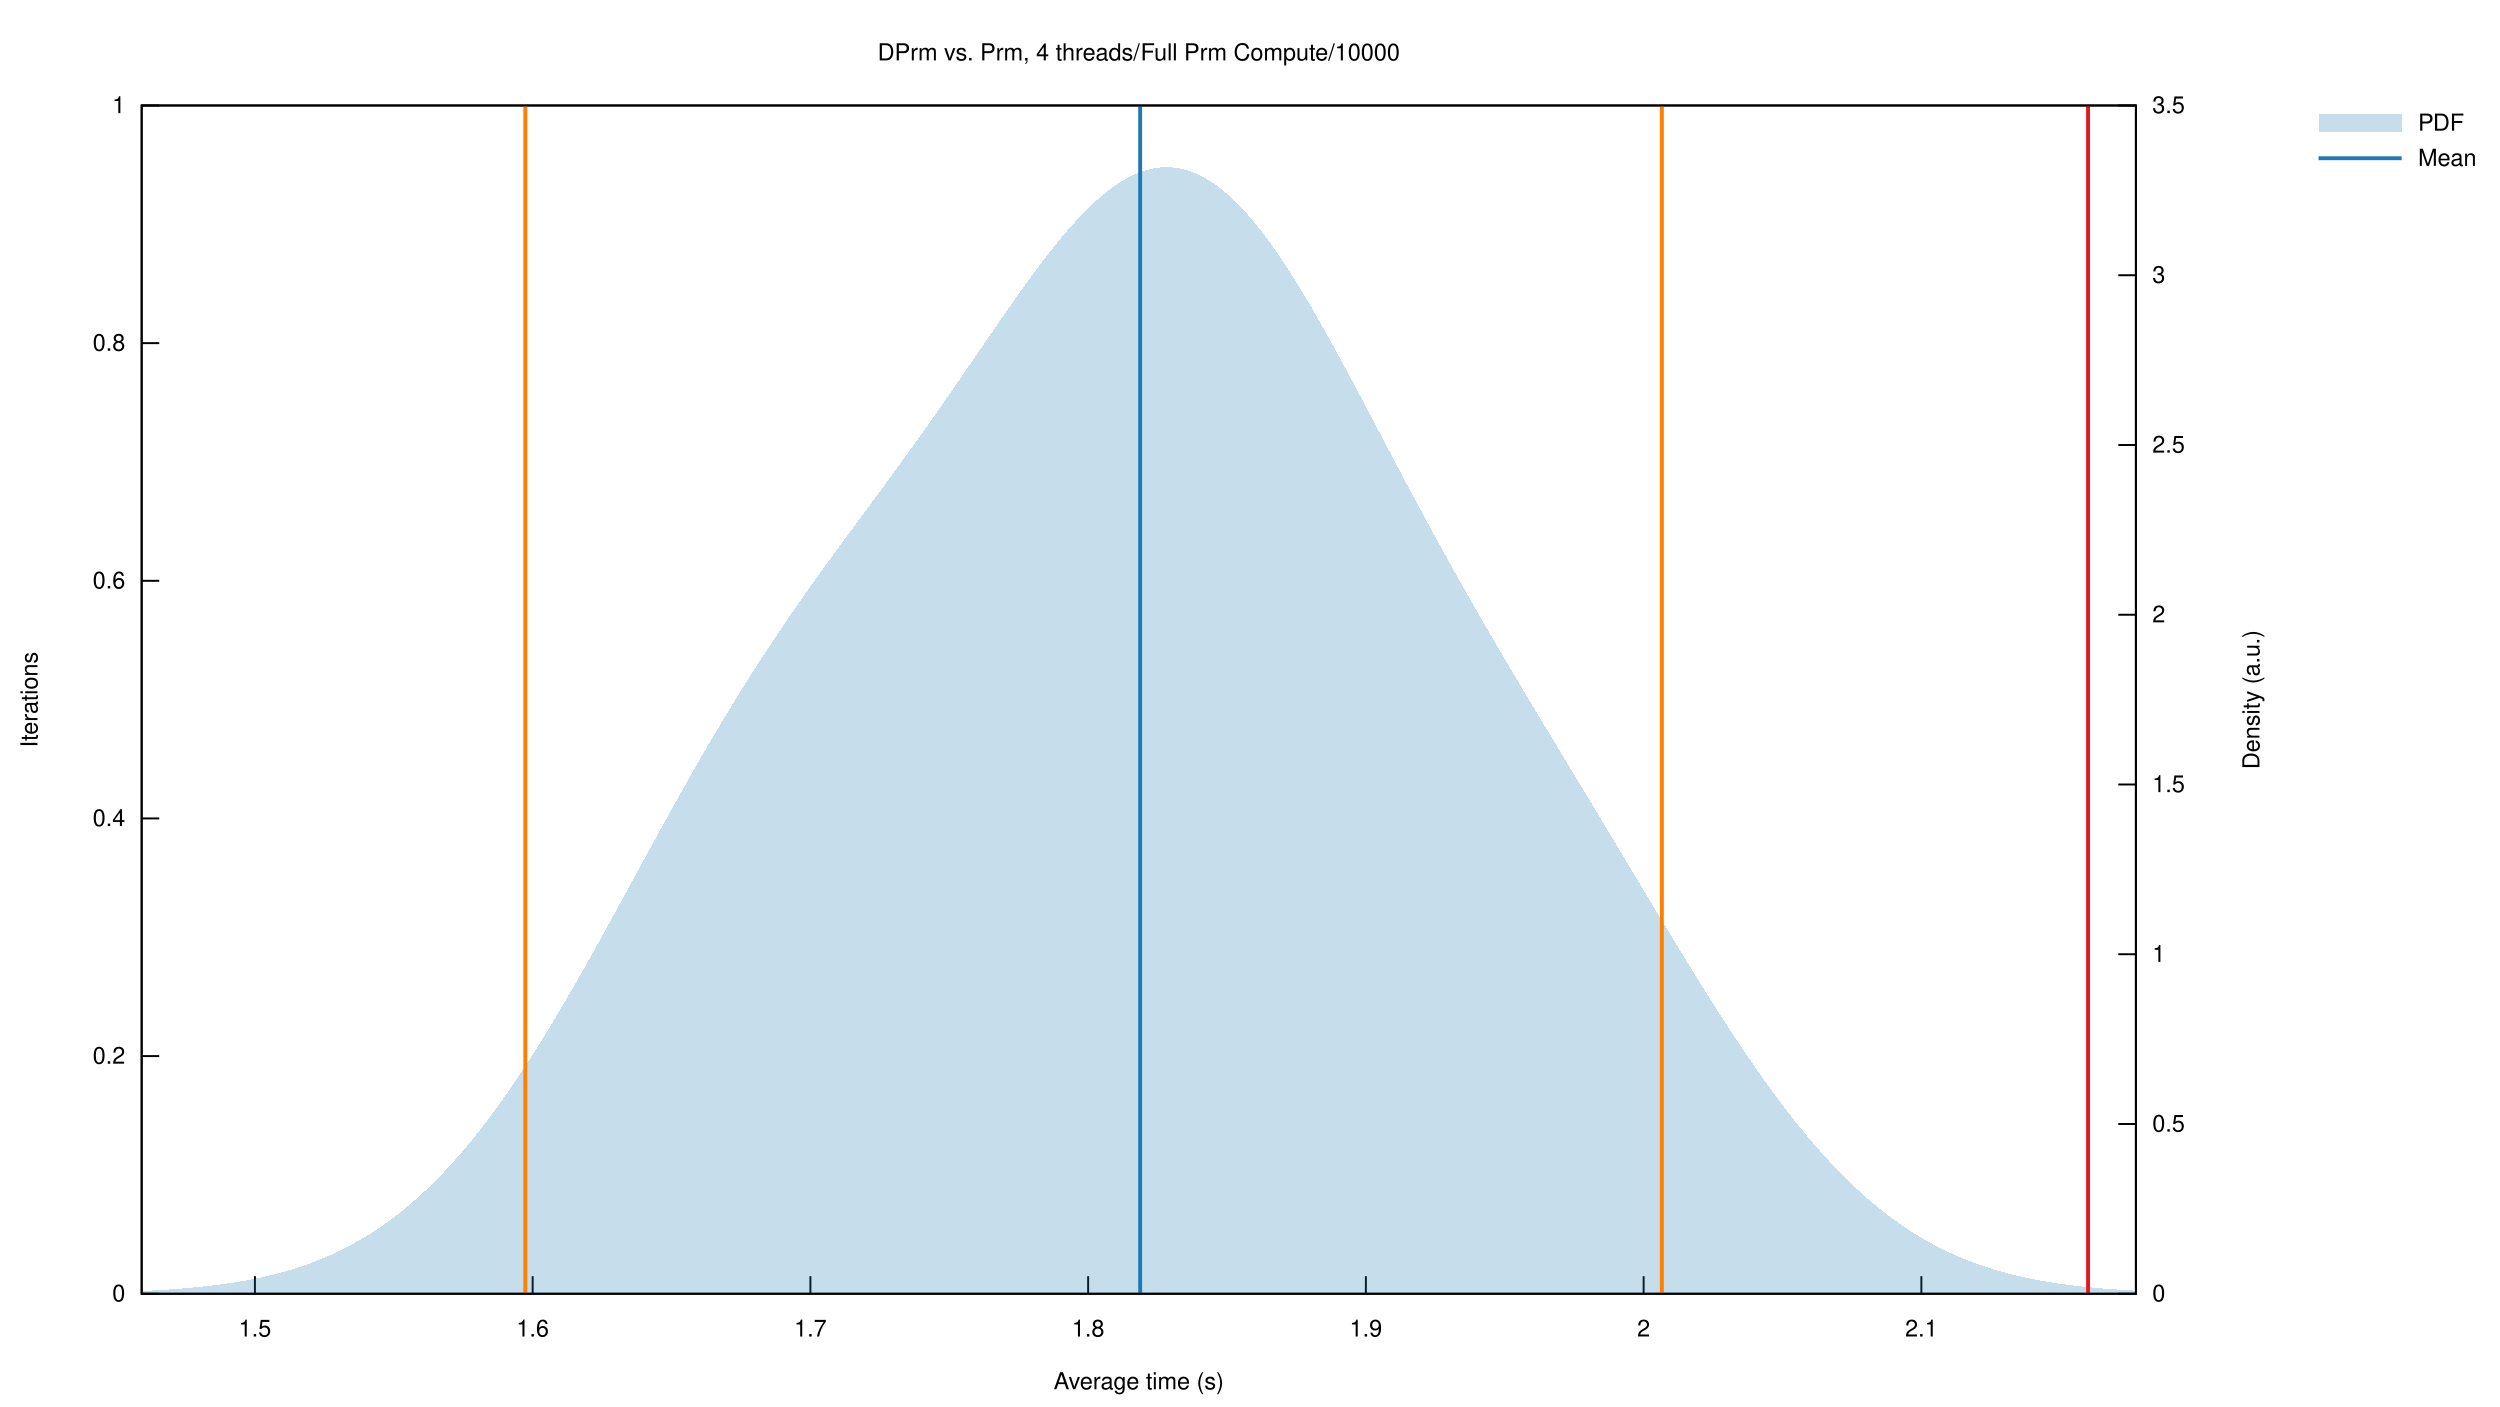
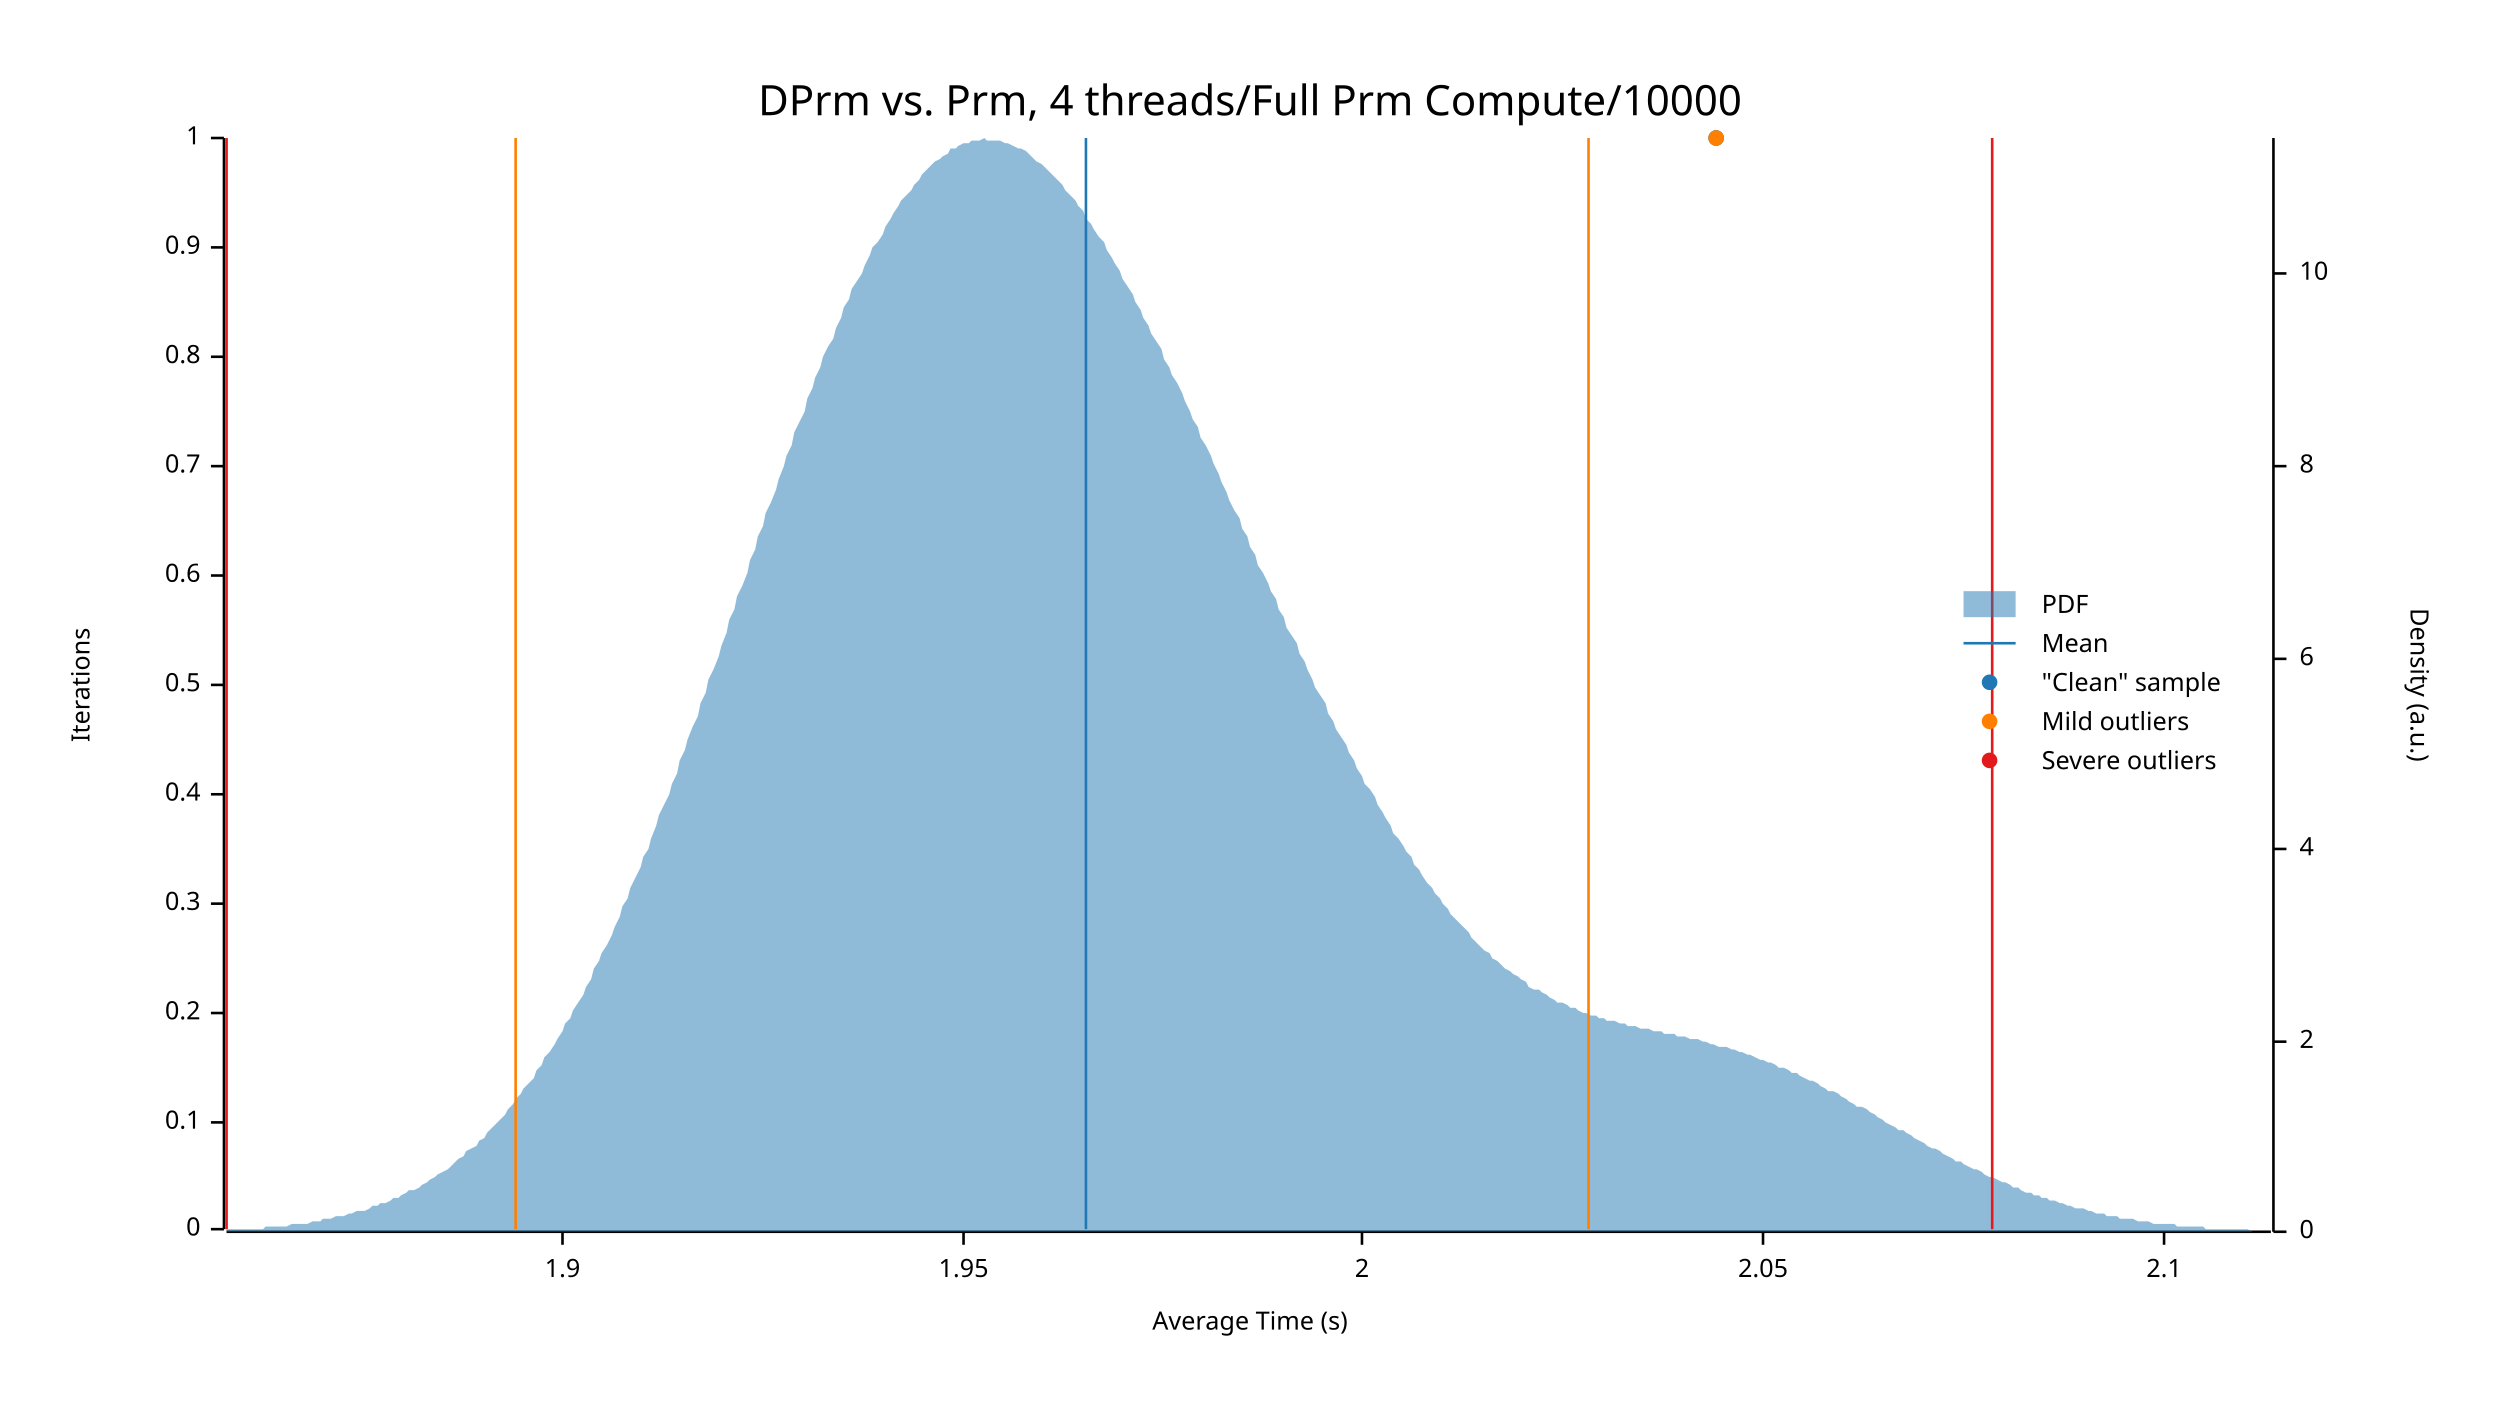
- <svg xmlns="http://www.w3.org/2000/svg" xmlns:xlink="http://www.w3.org/1999/xlink" viewBox="0 0 1280 720">
-   <g id="gnuplot_canvas">
-     <rect x="0" y="0" width="1280" height="720" fill="none" />
-     <defs>
-       <circle id="gpDot" r="0.5" stroke-width="0.5" stroke="currentColor" />
-       <path id="gpPt0" stroke-width="0.222" stroke="currentColor" d="M-1,0 h2 M0,-1 v2" />
-       <path id="gpPt1" stroke-width="0.222" stroke="currentColor" d="M-1,-1 L1,1 M1,-1 L-1,1" />
-       <path id="gpPt2" stroke-width="0.222" stroke="currentColor" d="M-1,0 L1,0 M0,-1 L0,1 M-1,-1 L1,1 M-1,1 L1,-1" />
-       <rect id="gpPt3" stroke-width="0.222" stroke="currentColor" x="-1" y="-1" width="2" height="2" />
-       <rect id="gpPt4" stroke-width="0.222" stroke="currentColor" fill="currentColor" x="-1" y="-1" width="2" height="2" />
-       <circle id="gpPt5" stroke-width="0.222" stroke="currentColor" cx="0" cy="0" r="1" />
-       <use xlink:href="#gpPt5" id="gpPt6" fill="currentColor" stroke="none" />
-       <path id="gpPt7" stroke-width="0.222" stroke="currentColor" d="M0,-1.33 L-1.33,0.67 L1.33,0.67 z" />
-       <use xlink:href="#gpPt7" id="gpPt8" fill="currentColor" stroke="none" />
-       <use xlink:href="#gpPt7" id="gpPt9" stroke="currentColor" transform="rotate(180)" />
-       <use xlink:href="#gpPt9" id="gpPt10" fill="currentColor" stroke="none" />
-       <use xlink:href="#gpPt3" id="gpPt11" stroke="currentColor" transform="rotate(45)" />
-       <use xlink:href="#gpPt11" id="gpPt12" fill="currentColor" stroke="none" />
-       <path id="gpPt13" stroke-width="0.222" stroke="currentColor" d="M0,1.330 L1.265,0.411 L0.782,-1.067 L-0.782,-1.076 L-1.265,0.411 z" />
-       <use xlink:href="#gpPt13" id="gpPt14" fill="currentColor" stroke="none" />
-       <filter id="textbox" filterUnits="objectBoundingBox" x="0" y="0" height="1" width="1">
-         <feFlood flood-color="white" flood-opacity="1" result="bgnd" />
-         <feComposite in="SourceGraphic" in2="bgnd" operator="atop" />
-       </filter>
-       <filter id="greybox" filterUnits="objectBoundingBox" x="0" y="0" height="1" width="1">
-         <feFlood flood-color="lightgrey" flood-opacity="1" result="grey" />
-         <feComposite in="SourceGraphic" in2="grey" operator="atop" />
-       </filter>
-     </defs>
-     <g fill="none" color="white" stroke="currentColor" stroke-width="1.00" stroke-linecap="butt" stroke-linejoin="miter">
- </g>
-     <g fill="none" color="black" stroke="currentColor" stroke-width="1.00" stroke-linecap="butt" stroke-linejoin="miter">
-       <path stroke="black" d="M72.53,662.40 L81.53,662.40  " />
-       <g transform="translate(64.14,666.30)" stroke="none" fill="black" font-family="Helvetica" font-size="12.00" text-anchor="end">
-         <text>
-           <tspan font-family="Helvetica"> 0</tspan>
-         </text>
-       </g>
-     </g>
-     <g fill="none" color="black" stroke="currentColor" stroke-width="1.00" stroke-linecap="butt" stroke-linejoin="miter">
-       <path stroke="black" d="M72.53,540.72 L81.53,540.72  " />
-       <g transform="translate(64.14,544.62)" stroke="none" fill="black" font-family="Helvetica" font-size="12.00" text-anchor="end">
-         <text>
-           <tspan font-family="Helvetica"> 0.2</tspan>
-         </text>
-       </g>
-     </g>
-     <g fill="none" color="black" stroke="currentColor" stroke-width="1.00" stroke-linecap="butt" stroke-linejoin="miter">
-       <path stroke="black" d="M72.53,419.04 L81.53,419.04  " />
-       <g transform="translate(64.14,422.94)" stroke="none" fill="black" font-family="Helvetica" font-size="12.00" text-anchor="end">
-         <text>
-           <tspan font-family="Helvetica"> 0.4</tspan>
-         </text>
-       </g>
-     </g>
-     <g fill="none" color="black" stroke="currentColor" stroke-width="1.00" stroke-linecap="butt" stroke-linejoin="miter">
-       <path stroke="black" d="M72.53,297.37 L81.53,297.37  " />
-       <g transform="translate(64.14,301.27)" stroke="none" fill="black" font-family="Helvetica" font-size="12.00" text-anchor="end">
-         <text>
-           <tspan font-family="Helvetica"> 0.6</tspan>
-         </text>
-       </g>
-     </g>
-     <g fill="none" color="black" stroke="currentColor" stroke-width="1.00" stroke-linecap="butt" stroke-linejoin="miter">
-       <path stroke="black" d="M72.53,175.69 L81.53,175.69  " />
-       <g transform="translate(64.14,179.59)" stroke="none" fill="black" font-family="Helvetica" font-size="12.00" text-anchor="end">
-         <text>
-           <tspan font-family="Helvetica"> 0.8</tspan>
-         </text>
-       </g>
-     </g>
-     <g fill="none" color="black" stroke="currentColor" stroke-width="1.00" stroke-linecap="butt" stroke-linejoin="miter">
-       <path stroke="black" d="M72.53,54.01 L81.53,54.01  " />
-       <g transform="translate(64.14,57.91)" stroke="none" fill="black" font-family="Helvetica" font-size="12.00" text-anchor="end">
-         <text>
-           <tspan font-family="Helvetica"> 1</tspan>
-         </text>
-       </g>
-     </g>
-     <g fill="none" color="black" stroke="currentColor" stroke-width="1.00" stroke-linecap="butt" stroke-linejoin="miter">
-       <path stroke="black" d="M130.52,662.40 L130.52,653.40  " />
-       <g transform="translate(130.52,684.30)" stroke="none" fill="black" font-family="Helvetica" font-size="12.00" text-anchor="middle">
-         <text>
-           <tspan font-family="Helvetica"> 1.5</tspan>
-         </text>
-       </g>
-     </g>
-     <g fill="none" color="black" stroke="currentColor" stroke-width="1.00" stroke-linecap="butt" stroke-linejoin="miter">
-       <path stroke="black" d="M272.72,662.40 L272.72,653.40  " />
-       <g transform="translate(272.72,684.30)" stroke="none" fill="black" font-family="Helvetica" font-size="12.00" text-anchor="middle">
-         <text>
-           <tspan font-family="Helvetica"> 1.6</tspan>
-         </text>
-       </g>
-     </g>
-     <g fill="none" color="black" stroke="currentColor" stroke-width="1.00" stroke-linecap="butt" stroke-linejoin="miter">
-       <path stroke="black" d="M414.93,662.40 L414.93,653.40  " />
-       <g transform="translate(414.93,684.30)" stroke="none" fill="black" font-family="Helvetica" font-size="12.00" text-anchor="middle">
-         <text>
-           <tspan font-family="Helvetica"> 1.7</tspan>
-         </text>
-       </g>
-     </g>
-     <g fill="none" color="black" stroke="currentColor" stroke-width="1.00" stroke-linecap="butt" stroke-linejoin="miter">
-       <path stroke="black" d="M557.13,662.40 L557.13,653.40  " />
-       <g transform="translate(557.13,684.30)" stroke="none" fill="black" font-family="Helvetica" font-size="12.00" text-anchor="middle">
-         <text>
-           <tspan font-family="Helvetica"> 1.8</tspan>
-         </text>
-       </g>
-     </g>
-     <g fill="none" color="black" stroke="currentColor" stroke-width="1.00" stroke-linecap="butt" stroke-linejoin="miter">
-       <path stroke="black" d="M699.33,662.40 L699.33,653.40  " />
-       <g transform="translate(699.33,684.30)" stroke="none" fill="black" font-family="Helvetica" font-size="12.00" text-anchor="middle">
-         <text>
-           <tspan font-family="Helvetica"> 1.9</tspan>
-         </text>
-       </g>
-     </g>
-     <g fill="none" color="black" stroke="currentColor" stroke-width="1.00" stroke-linecap="butt" stroke-linejoin="miter">
-       <path stroke="black" d="M841.54,662.40 L841.54,653.40  " />
-       <g transform="translate(841.54,684.30)" stroke="none" fill="black" font-family="Helvetica" font-size="12.00" text-anchor="middle">
-         <text>
-           <tspan font-family="Helvetica"> 2</tspan>
-         </text>
-       </g>
-     </g>
-     <g fill="none" color="black" stroke="currentColor" stroke-width="1.00" stroke-linecap="butt" stroke-linejoin="miter">
-       <path stroke="black" d="M983.74,662.40 L983.74,653.40  " />
-       <g transform="translate(983.74,684.30)" stroke="none" fill="black" font-family="Helvetica" font-size="12.00" text-anchor="middle">
-         <text>
-           <tspan font-family="Helvetica"> 2.1</tspan>
-         </text>
-       </g>
-     </g>
-     <g fill="none" color="black" stroke="currentColor" stroke-width="1.00" stroke-linecap="butt" stroke-linejoin="miter">
-       <path stroke="black" d="M1093.58,662.40 L1084.58,662.40  " />
-       <g transform="translate(1101.97,666.30)" stroke="none" fill="black" font-family="Helvetica" font-size="12.00" text-anchor="start">
-         <text>
-           <tspan font-family="Helvetica"> 0</tspan>
-         </text>
-       </g>
-     </g>
-     <g fill="none" color="black" stroke="currentColor" stroke-width="1.00" stroke-linecap="butt" stroke-linejoin="miter">
-       <path stroke="black" d="M1093.58,575.49 L1084.58,575.49  " />
-       <g transform="translate(1101.97,579.39)" stroke="none" fill="black" font-family="Helvetica" font-size="12.00" text-anchor="start">
-         <text>
-           <tspan font-family="Helvetica"> 0.5</tspan>
-         </text>
-       </g>
-     </g>
-     <g fill="none" color="black" stroke="currentColor" stroke-width="1.00" stroke-linecap="butt" stroke-linejoin="miter">
-       <path stroke="black" d="M1093.58,488.57 L1084.58,488.57  " />
-       <g transform="translate(1101.97,492.47)" stroke="none" fill="black" font-family="Helvetica" font-size="12.00" text-anchor="start">
-         <text>
-           <tspan font-family="Helvetica"> 1</tspan>
-         </text>
-       </g>
-     </g>
-     <g fill="none" color="black" stroke="currentColor" stroke-width="1.00" stroke-linecap="butt" stroke-linejoin="miter">
-       <path stroke="black" d="M1093.58,401.66 L1084.58,401.66  " />
-       <g transform="translate(1101.97,405.56)" stroke="none" fill="black" font-family="Helvetica" font-size="12.00" text-anchor="start">
-         <text>
-           <tspan font-family="Helvetica"> 1.5</tspan>
-         </text>
-       </g>
-     </g>
-     <g fill="none" color="black" stroke="currentColor" stroke-width="1.00" stroke-linecap="butt" stroke-linejoin="miter">
-       <path stroke="black" d="M1093.58,314.75 L1084.58,314.75  " />
-       <g transform="translate(1101.97,318.65)" stroke="none" fill="black" font-family="Helvetica" font-size="12.00" text-anchor="start">
-         <text>
-           <tspan font-family="Helvetica"> 2</tspan>
-         </text>
-       </g>
-     </g>
-     <g fill="none" color="black" stroke="currentColor" stroke-width="1.00" stroke-linecap="butt" stroke-linejoin="miter">
-       <path stroke="black" d="M1093.58,227.84 L1084.58,227.84  " />
-       <g transform="translate(1101.97,231.74)" stroke="none" fill="black" font-family="Helvetica" font-size="12.00" text-anchor="start">
-         <text>
-           <tspan font-family="Helvetica"> 2.5</tspan>
-         </text>
-       </g>
-     </g>
-     <g fill="none" color="black" stroke="currentColor" stroke-width="1.00" stroke-linecap="butt" stroke-linejoin="miter">
-       <path stroke="black" d="M1093.58,140.92 L1084.58,140.92  " />
-       <g transform="translate(1101.97,144.82)" stroke="none" fill="black" font-family="Helvetica" font-size="12.00" text-anchor="start">
-         <text>
-           <tspan font-family="Helvetica"> 3</tspan>
-         </text>
-       </g>
-     </g>
-     <g fill="none" color="black" stroke="currentColor" stroke-width="1.00" stroke-linecap="butt" stroke-linejoin="miter">
-       <path stroke="black" d="M1093.58,54.01 L1084.58,54.01  " />
-       <g transform="translate(1101.97,57.91)" stroke="none" fill="black" font-family="Helvetica" font-size="12.00" text-anchor="start">
-         <text>
-           <tspan font-family="Helvetica"> 3.5</tspan>
-         </text>
-       </g>
-     </g>
-     <g fill="none" color="black" stroke="currentColor" stroke-width="1.00" stroke-linecap="butt" stroke-linejoin="miter">
- </g>
-     <g fill="none" color="black" stroke="currentColor" stroke-width="1.00" stroke-linecap="butt" stroke-linejoin="miter">
-       <path stroke="black" d="M72.53,54.01 L72.53,662.40 L1093.58,662.40 L1093.58,54.01 L72.53,54.01 Z  " />
-     </g>
-     <g fill="none" color="black" stroke="currentColor" stroke-width="1.00" stroke-linecap="butt" stroke-linejoin="miter">
- </g>
-     <g id="gnuplot_plot_1">
-       <g fill="none" color="black" stroke="currentColor" stroke-width="1.00" stroke-linecap="butt" stroke-linejoin="miter">
-         <g transform="translate(1238.04,66.91)" stroke="none" fill="black" font-family="Helvetica" font-size="12.00" text-anchor="start">
-           <text>
-             <tspan font-family="Helvetica">PDF</tspan>
-           </text>
-         </g>
-       </g>
-       <g fill="none" color="black" stroke="currentColor" stroke-width="1.00" stroke-linecap="butt" stroke-linejoin="miter">
-         <g stroke="none" shape-rendering="crispEdges">
-           <polygon fill="rgb( 31, 120, 180)" fill-opacity="0.25" points="1187.09,67.51 1229.65,67.51 1229.65,58.51 1187.09,58.51 " />
-           <polygon fill="rgb( 31, 120, 180)" fill-opacity="0.25" points="72.53,660.99 74.58,660.89 76.62,660.79 78.67,660.68 80.71,660.57 82.76,660.45 84.81,660.32 86.85,660.19 88.90,660.04 90.95,659.89 92.99,659.73 95.04,659.56 97.08,659.38 99.13,659.19 101.18,659.00 103.22,658.79 105.27,658.56 107.32,658.33 109.36,658.09 111.41,657.83 113.45,657.56 115.50,657.27 117.55,656.97 119.59,656.66 121.64,656.33 123.68,655.98 125.73,655.62 127.78,655.24 129.82,654.84 131.87,654.42 133.92,653.98 135.96,653.52 138.01,653.04 140.05,652.54 142.10,652.02 144.15,651.47 146.19,650.90 148.24,650.30 150.29,649.68 152.33,649.03 154.38,648.36 156.42,647.66 158.47,646.92 160.52,646.16 162.56,645.37 164.61,644.55 166.65,643.69 168.70,642.80 170.75,641.88 172.79,640.93 174.84,639.93 176.89,638.90 178.93,637.84 180.98,636.74 183.02,635.59 185.07,634.41 187.12,633.19 189.16,631.93 191.21,630.62 193.26,629.28 195.30,627.89 197.35,626.45 199.39,624.98 201.44,623.45 203.49,621.88 205.53,620.27 207.58,618.61 209.62,616.90 211.67,615.14 213.72,613.33 215.76,611.48 217.81,609.58 219.86,607.62 221.90,605.62 223.95,603.57 225.99,601.46 228.04,599.31 230.09,597.10 232.13,594.85 234.18,592.54 236.23,590.18 238.27,587.78 240.32,585.32 242.36,582.81 244.41,580.25 246.46,577.64 248.50,574.99 250.55,572.28 252.59,569.52 254.64,566.72 256.69,563.87 258.73,560.97 260.78,558.03 262.83,555.04 264.87,552.01 266.92,548.93 268.96,545.81 271.01,542.65 273.06,539.45 275.10,536.21 277.15,532.93 279.20,529.61 281.24,526.26 283.29,522.87 285.33,519.45 287.38,515.99 289.43,512.51 291.47,509.00 293.52,505.46 295.56,501.89 297.61,498.30 299.66,494.69 301.70,491.06 303.75,487.41 305.80,483.74 307.84,480.05 309.89,476.35 311.93,472.64 313.98,468.91 316.03,465.18 318.07,461.44 320.12,457.69 322.17,453.94 324.21,450.19 326.26,446.44 328.30,442.69 330.35,438.94 332.40,435.20 334.44,431.46 336.49,427.73 338.54,424.01 340.58,420.30 342.63,416.60 344.67,412.92 346.72,409.25 348.77,405.60 350.81,401.96 352.86,398.35 354.90,394.75 356.95,391.18 359.00,387.62 361.04,384.09 363.09,380.58 365.14,377.10 367.18,373.64 369.23,370.21 371.27,366.80 373.32,363.42 375.37,360.07 377.41,356.74 379.46,353.44 381.51,350.17 383.55,346.92 385.60,343.70 387.64,340.51 389.69,337.35 391.74,334.21 393.78,331.09 395.83,328.01 397.87,324.94 399.92,321.91 401.97,318.89 404.01,315.90 406.06,312.93 408.11,309.98 410.15,307.05 412.20,304.14 414.24,301.25 416.29,298.37 418.34,295.51 420.38,292.67 422.43,289.83 424.48,287.01 426.52,284.20 428.57,281.40 430.61,278.61 432.66,275.82 434.71,273.04 436.75,270.26 438.80,267.49 440.84,264.71 442.89,261.94 444.94,259.17 446.98,256.39 449.03,253.61 451.08,250.83 453.12,248.04 455.17,245.25 457.21,242.44 459.26,239.63 461.31,236.81 463.35,233.99 465.40,231.15 467.45,228.30 469.49,225.44 471.54,222.57 473.58,219.69 475.63,216.80 477.68,213.89 479.72,210.98 481.77,208.05 483.81,205.12 485.86,202.17 487.91,199.22 489.95,196.26 492.00,193.29 494.05,190.31 496.09,187.33 498.14,184.35 500.18,181.36 502.23,178.38 504.28,175.39 506.32,172.41 508.37,169.43 510.42,166.46 512.46,163.50 514.51,160.55 516.55,157.62 518.60,154.70 520.65,151.80 522.69,148.92 524.74,146.07 526.78,143.24 528.83,140.45 530.88,137.69 532.92,134.96 534.97,132.28 537.02,129.64 539.06,127.04 541.11,124.49 543.15,122.00 545.20,119.56 547.25,117.18 549.29,114.87 551.34,112.62 553.39,110.43 555.43,108.32 557.48,106.29 559.52,104.33 561.57,102.46 563.62,100.67 565.66,98.96 567.71,97.35 569.75,95.83 571.80,94.41 573.85,93.08 575.89,91.86 577.94,90.74 579.99,89.72 582.03,88.81 584.08,88.01 586.12,87.33 588.17,86.75 590.22,86.29 592.26,85.95 594.31,85.72 596.36,85.61 598.40,85.61 600.45,85.74 602.49,85.99 604.54,86.36 606.59,86.85 608.63,87.45 610.68,88.18 612.72,89.03 614.77,90.00 616.82,91.08 618.86,92.29 620.91,93.60 622.96,95.04 625.00,96.59 627.05,98.25 629.09,100.02 631.14,101.90 633.19,103.89 635.23,105.98 637.28,108.17 639.33,110.47 641.37,112.86 643.42,115.34 645.46,117.92 647.51,120.59 649.56,123.34 651.60,126.17 653.65,129.09 655.69,132.08 657.74,135.15 659.79,138.29 661.83,141.49 663.88,144.76 665.93,148.09 667.97,151.48 670.02,154.92 672.06,158.41 674.11,161.95 676.16,165.53 678.20,169.16 680.25,172.82 682.30,176.51 684.34,180.24 686.39,183.99 688.43,187.77 690.48,191.57 692.53,195.39 694.57,199.23 696.62,203.08 698.66,206.94 700.71,210.81 702.76,214.69 704.80,218.57 706.85,222.45 708.90,226.33 710.94,230.21 712.99,234.08 715.03,237.95 717.08,241.81 719.13,245.67 721.17,249.51 723.22,253.34 725.27,257.16 727.31,260.96 729.36,264.75 731.40,268.53 733.45,272.29 735.50,276.03 737.54,279.75 739.59,283.46 741.63,287.15 743.68,290.83 745.73,294.48 747.77,298.12 749.82,301.75 751.87,305.35 753.91,308.94 755.96,312.51 758.00,316.07 760.05,319.61 762.10,323.14 764.14,326.65 766.19,330.15 768.24,333.64 770.28,337.11 772.33,340.58 774.37,344.03 776.42,347.47 778.47,350.91 780.51,354.34 782.56,357.76 784.60,361.17 786.65,364.58 788.70,367.98 790.74,371.38 792.79,374.78 794.84,378.17 796.88,381.57 798.93,384.96 800.97,388.35 803.02,391.74 805.07,395.13 807.11,398.52 809.16,401.91 811.21,405.30 813.25,408.69 815.30,412.09 817.34,415.49 819.39,418.89 821.44,422.29 823.48,425.69 825.53,429.10 827.57,432.51 829.62,435.91 831.67,439.32 833.71,442.73 835.76,446.14 837.81,449.55 839.85,452.96 841.90,456.37 843.94,459.77 845.99,463.17 848.04,466.57 850.08,469.96 852.13,473.35 854.18,476.73 856.22,480.10 858.27,483.47 860.31,486.82 862.36,490.16 864.41,493.50 866.45,496.82 868.50,500.12 870.55,503.41 872.59,506.69 874.64,509.94 876.68,513.18 878.73,516.40 880.78,519.60 882.82,522.77 884.87,525.92 886.91,529.05 888.96,532.15 891.01,535.22 893.05,538.27 895.10,541.28 897.15,544.27 899.19,547.22 901.24,550.14 903.28,553.03 905.33,555.88 907.38,558.70 909.42,561.48 911.47,564.22 913.52,566.93 915.56,569.59 917.61,572.22 919.65,574.80 921.70,577.35 923.75,579.85 925.79,582.31 927.84,584.73 929.88,587.11 931.93,589.44 933.98,591.73 936.02,593.97 938.07,596.17 940.12,598.32 942.16,600.43 944.21,602.49 946.25,604.51 948.30,606.49 950.35,608.41 952.39,610.30 954.44,612.14 956.49,613.93 958.53,615.68 960.58,617.38 962.62,619.04 964.67,620.66 966.72,622.23 968.76,623.76 970.81,625.25 972.85,626.70 974.90,628.10 976.95,629.46 978.99,630.78 981.04,632.06 983.09,633.30 985.13,634.51 987.18,635.67 989.22,636.80 991.27,637.89 993.32,638.94 995.36,639.96 997.41,640.94 999.46,641.89 1001.50,642.80 1003.55,643.69 1005.59,644.54 1007.64,645.36 1009.69,646.14 1011.73,646.90 1013.78,647.63 1015.82,648.33 1017.87,649.01 1019.92,649.65 1021.96,650.28 1024.01,650.87 1026.06,651.44 1028.10,651.99 1030.15,652.51 1032.19,653.02 1034.24,653.50 1036.29,653.96 1038.33,654.40 1040.38,654.82 1042.43,655.22 1044.47,655.60 1046.52,655.96 1048.56,656.31 1050.61,656.64 1052.66,656.96 1054.70,657.26 1056.75,657.55 1058.79,657.82 1060.84,658.08 1062.89,658.33 1064.93,658.56 1066.98,658.78 1069.03,658.99 1071.07,659.19 1073.12,659.38 1075.16,659.56 1077.21,659.73 1079.26,659.89 1081.30,660.04 1083.35,660.19 1085.40,660.32 1087.44,660.45 1089.49,660.57 1091.53,660.69 1093.58,660.80 1093.58,662.40 1091.53,662.40 1089.49,662.40 1087.44,662.40 1085.40,662.40 1083.35,662.40 1081.30,662.40 1079.26,662.40 1077.21,662.40 1075.16,662.40 1073.12,662.40 1071.07,662.40 1069.03,662.40 1066.98,662.40 1064.93,662.40 1062.89,662.40 1060.84,662.40 1058.79,662.40 1056.75,662.40 1054.70,662.40 1052.66,662.40 1050.61,662.40 1048.56,662.40 1046.52,662.40 1044.47,662.40 1042.43,662.40 1040.38,662.40 1038.33,662.40 1036.29,662.40 1034.24,662.40 1032.19,662.40 1030.15,662.40 1028.10,662.40 1026.06,662.40 1024.01,662.40 1021.96,662.40 1019.92,662.40 1017.87,662.40 1015.82,662.40 1013.78,662.40 1011.73,662.40 1009.69,662.40 1007.64,662.40 1005.59,662.40 1003.55,662.40 1001.50,662.40 999.46,662.40 997.41,662.40 995.36,662.40 993.32,662.40 991.27,662.40 989.22,662.40 987.18,662.40 985.13,662.40 983.09,662.40 981.04,662.40 978.99,662.40 976.95,662.40 974.90,662.40 972.85,662.40 970.81,662.40 968.76,662.40 966.72,662.40 964.67,662.40 962.62,662.40 960.58,662.40 958.53,662.40 956.49,662.40 954.44,662.40 952.39,662.40 950.35,662.40 948.30,662.40 946.25,662.40 944.21,662.40 942.16,662.40 940.12,662.40 938.07,662.40 936.02,662.40 933.98,662.40 931.93,662.40 929.88,662.40 927.84,662.40 925.79,662.40 923.75,662.40 921.70,662.40 919.65,662.40 917.61,662.40 915.56,662.40 913.52,662.40 911.47,662.40 909.42,662.40 907.38,662.40 905.33,662.40 903.28,662.40 901.24,662.40 899.19,662.40 897.15,662.40 895.10,662.40 893.05,662.40 891.01,662.40 888.96,662.40 886.91,662.40 884.87,662.40 882.82,662.40 880.78,662.40 878.73,662.40 876.68,662.40 874.64,662.40 872.59,662.40 870.55,662.40 868.50,662.40 866.45,662.40 864.41,662.40 862.36,662.40 860.31,662.40 858.27,662.40 856.22,662.40 854.18,662.40 852.13,662.40 850.08,662.40 848.04,662.40 845.99,662.40 843.94,662.40 841.90,662.40 839.85,662.40 837.81,662.40 835.76,662.40 833.71,662.40 831.67,662.40 829.62,662.40 827.57,662.40 825.53,662.40 823.48,662.40 821.44,662.40 819.39,662.40 817.34,662.40 815.30,662.40 813.25,662.40 811.21,662.40 809.16,662.40 807.11,662.40 805.07,662.40 803.02,662.40 800.97,662.40 798.93,662.40 796.88,662.40 794.84,662.40 792.79,662.40 790.74,662.40 788.70,662.40 786.65,662.40 784.60,662.40 782.56,662.40 780.51,662.40 778.47,662.40 776.42,662.40 774.37,662.40 772.33,662.40 770.28,662.40 768.24,662.40 766.19,662.40 764.14,662.40 762.10,662.40 760.05,662.40 758.00,662.40 755.96,662.40 753.91,662.40 751.87,662.40 749.82,662.40 747.77,662.40 745.73,662.40 743.68,662.40 741.63,662.40 739.59,662.40 737.54,662.40 735.50,662.40 733.45,662.40 731.40,662.40 729.36,662.40 727.31,662.40 725.27,662.40 723.22,662.40 721.17,662.40 719.13,662.40 717.08,662.40 715.03,662.40 712.99,662.40 710.94,662.40 708.90,662.40 706.85,662.40 704.80,662.40 702.76,662.40 700.71,662.40 698.66,662.40 696.62,662.40 694.57,662.40 692.53,662.40 690.48,662.40 688.43,662.40 686.39,662.40 684.34,662.40 682.30,662.40 680.25,662.40 678.20,662.40 676.16,662.40 674.11,662.40 672.06,662.40 670.02,662.40 667.97,662.40 665.93,662.40 663.88,662.40 661.83,662.40 659.79,662.40 657.74,662.40 655.69,662.40 653.65,662.40 651.60,662.40 649.56,662.40 647.51,662.40 645.46,662.40 643.42,662.40 641.37,662.40 639.33,662.40 637.28,662.40 635.23,662.40 633.19,662.40 631.14,662.40 629.09,662.40 627.05,662.40 625.00,662.40 622.96,662.40 620.91,662.40 618.86,662.40 616.82,662.40 614.77,662.40 612.72,662.40 610.68,662.40 608.63,662.40 606.59,662.40 604.54,662.40 602.49,662.40 600.45,662.40 598.40,662.40 596.36,662.40 594.31,662.40 592.26,662.40 590.22,662.40 588.17,662.40 586.12,662.40 584.08,662.40 582.03,662.40 579.99,662.40 577.94,662.40 575.89,662.40 573.85,662.40 571.80,662.40 569.75,662.40 567.71,662.40 565.66,662.40 563.62,662.40 561.57,662.40 559.52,662.40 557.48,662.40 555.43,662.40 553.39,662.40 551.34,662.40 549.29,662.40 547.25,662.40 545.20,662.40 543.15,662.40 541.11,662.40 539.06,662.40 537.02,662.40 534.97,662.40 532.92,662.40 530.88,662.40 528.83,662.40 526.78,662.40 524.74,662.40 522.69,662.40 520.65,662.40 518.60,662.40 516.55,662.40 514.51,662.40 512.46,662.40 510.42,662.40 508.37,662.40 506.32,662.40 504.28,662.40 502.23,662.40 500.18,662.40 498.14,662.40 496.09,662.40 494.05,662.40 492.00,662.40 489.95,662.40 487.91,662.40 485.86,662.40 483.81,662.40 481.77,662.40 479.72,662.40 477.68,662.40 475.63,662.40 473.58,662.40 471.54,662.40 469.49,662.40 467.45,662.40 465.40,662.40 463.35,662.40 461.31,662.40 459.26,662.40 457.21,662.40 455.17,662.40 453.12,662.40 451.08,662.40 449.03,662.40 446.98,662.40 444.94,662.40 442.89,662.40 440.84,662.40 438.80,662.40 436.75,662.40 434.71,662.40 432.66,662.40 430.61,662.40 428.57,662.40 426.52,662.40 424.48,662.40 422.43,662.40 420.38,662.40 418.34,662.40 416.29,662.40 414.24,662.40 412.20,662.40 410.15,662.40 408.11,662.40 406.06,662.40 404.01,662.40 401.97,662.40 399.92,662.40 397.87,662.40 395.83,662.40 393.78,662.40 391.74,662.40 389.69,662.40 387.64,662.40 385.60,662.40 383.55,662.40 381.51,662.40 379.46,662.40 377.41,662.40 375.37,662.40 373.32,662.40 371.27,662.40 369.23,662.40 367.18,662.40 365.14,662.40 363.09,662.40 361.04,662.40 359.00,662.40 356.95,662.40 354.90,662.40 352.86,662.40 350.81,662.40 348.77,662.40 346.72,662.40 344.67,662.40 342.63,662.40 340.58,662.40 338.54,662.40 336.49,662.40 334.44,662.40 332.40,662.40 330.35,662.40 328.30,662.40 326.26,662.40 324.21,662.40 322.17,662.40 320.12,662.40 318.07,662.40 316.03,662.40 313.98,662.40 311.93,662.40 309.89,662.40 307.84,662.40 305.80,662.40 303.75,662.40 301.70,662.40 299.66,662.40 297.61,662.40 295.56,662.40 293.52,662.40 291.47,662.40 289.43,662.40 287.38,662.40 285.33,662.40 283.29,662.40 281.24,662.40 279.20,662.40 277.15,662.40 275.10,662.40 273.06,662.40 271.01,662.40 268.96,662.40 266.92,662.40 264.87,662.40 262.83,662.40 260.78,662.40 258.73,662.40 256.69,662.40 254.64,662.40 252.59,662.40 250.55,662.40 248.50,662.40 246.46,662.40 244.41,662.40 242.36,662.40 240.32,662.40 238.27,662.40 236.23,662.40 234.18,662.40 232.13,662.40 230.09,662.40 228.04,662.40 225.99,662.40 223.95,662.40 221.90,662.40 219.86,662.40 217.81,662.40 215.76,662.40 213.72,662.40 211.67,662.40 209.62,662.40 207.58,662.40 205.53,662.40 203.49,662.40 201.44,662.40 199.39,662.40 197.35,662.40 195.30,662.40 193.26,662.40 191.21,662.40 189.16,662.40 187.12,662.40 185.07,662.40 183.02,662.40 180.98,662.40 178.93,662.40 176.89,662.40 174.84,662.40 172.79,662.40 170.75,662.40 168.70,662.40 166.65,662.40 164.61,662.40 162.56,662.40 160.52,662.40 158.47,662.40 156.42,662.40 154.38,662.40 152.33,662.40 150.29,662.40 148.24,662.40 146.19,662.40 144.15,662.40 142.10,662.40 140.05,662.40 138.01,662.40 135.96,662.40 133.92,662.40 131.87,662.40 129.82,662.40 127.78,662.40 125.73,662.40 123.68,662.40 121.64,662.40 119.59,662.40 117.55,662.40 115.50,662.40 113.45,662.40 111.41,662.40 109.36,662.40 107.32,662.40 105.27,662.40 103.22,662.40 101.18,662.40 99.13,662.40 97.08,662.40 95.04,662.40 92.99,662.40 90.95,662.40 88.90,662.40 86.85,662.40 84.81,662.40 82.76,662.40 80.71,662.40 78.67,662.40 76.62,662.40 74.58,662.40 72.53,662.40 " />
-         </g>
-       </g>
-     </g>
-     <g id="gnuplot_plot_2">
-       <g fill="none" color="white" stroke="rgb( 31, 120, 180)" stroke-width="2.00" stroke-linecap="butt" stroke-linejoin="miter">
- </g>
-       <g fill="none" color="black" stroke="currentColor" stroke-width="2.00" stroke-linecap="butt" stroke-linejoin="miter">
-         <g transform="translate(1238.04,84.91)" stroke="none" fill="black" font-family="Helvetica" font-size="12.00" text-anchor="start">
-           <text>
-             <tspan font-family="Helvetica">Mean</tspan>
-           </text>
-         </g>
-       </g>
-       <g fill="none" color="black" stroke="currentColor" stroke-width="2.00" stroke-linecap="butt" stroke-linejoin="miter">
-         <path stroke="rgb( 31, 120, 180)" d="M1187.09,81.01 L1229.65,81.01 M583.76,662.40 L583.76,54.01  " />
-       </g>
-     </g>
-     <g id="gnuplot_plot_3" fill="none">
-       <g fill="none" color="black" stroke="currentColor" stroke-width="2.00" stroke-linecap="butt" stroke-linejoin="miter">
-         <path stroke="rgb(255, 127,   0)" d="M268.96,662.40 L268.96,54.01  " />
-       </g>
-     </g>
-     <g id="gnuplot_plot_4" fill="none">
-       <g fill="none" color="black" stroke="currentColor" stroke-width="2.00" stroke-linecap="butt" stroke-linejoin="miter">
-         <path stroke="rgb(255, 127,   0)" d="M850.87,662.40 L850.87,54.01  " />
-       </g>
-     </g>
-     <g id="gnuplot_plot_5" fill="none">
-       <g fill="none" color="black" stroke="currentColor" stroke-width="2.00" stroke-linecap="butt" stroke-linejoin="miter">
- </g>
-     </g>
-     <g id="gnuplot_plot_6" fill="none">
-       <g fill="none" color="black" stroke="currentColor" stroke-width="2.00" stroke-linecap="butt" stroke-linejoin="miter">
-         <path stroke="rgb(227,  26,  28)" d="M1069.08,662.40 L1069.08,54.01  " />
-       </g>
-     </g>
-     <g fill="none" color="black" stroke="currentColor" stroke-width="2.00" stroke-linecap="butt" stroke-linejoin="miter">
- </g>
-     <g fill="none" color="black" stroke="black" stroke-width="1.00" stroke-linecap="butt" stroke-linejoin="miter">
- </g>
-     <g fill="none" color="black" stroke="currentColor" stroke-width="1.00" stroke-linecap="butt" stroke-linejoin="miter">
-       <path stroke="black" d="M72.53,54.01 L72.53,662.40 L1093.58,662.40 L1093.58,54.01 L72.53,54.01 Z  " />
-       <g transform="translate(19.18,358.21) rotate(270.00)" stroke="none" fill="black" font-family="Helvetica" font-size="12.00" text-anchor="middle">
-         <text>
-           <tspan font-family="Helvetica">Iterations</tspan>
-         </text>
-       </g>
-     </g>
-     <g fill="none" color="black" stroke="currentColor" stroke-width="1.00" stroke-linecap="butt" stroke-linejoin="miter">
-       <g transform="translate(1156.82,358.21) rotate(270.00)" stroke="none" fill="black" font-family="Helvetica" font-size="12.00" text-anchor="middle">
-         <text>
-           <tspan font-family="Helvetica">Density (a.u.)</tspan>
-         </text>
-       </g>
-     </g>
-     <g fill="none" color="black" stroke="currentColor" stroke-width="1.00" stroke-linecap="butt" stroke-linejoin="miter">
-       <g transform="translate(583.05,711.30)" stroke="none" fill="black" font-family="Helvetica" font-size="12.00" text-anchor="middle">
-         <text>
-           <tspan font-family="Helvetica">Average time (s)</tspan>
-         </text>
-       </g>
-     </g>
-     <g fill="none" color="black" stroke="currentColor" stroke-width="1.00" stroke-linecap="butt" stroke-linejoin="miter">
- </g>
-     <g fill="none" color="black" stroke="currentColor" stroke-width="1.00" stroke-linecap="butt" stroke-linejoin="miter">
-       <g transform="translate(583.05,30.91)" stroke="none" fill="black" font-family="Helvetica" font-size="12.00" text-anchor="middle">
-         <text>
-           <tspan font-family="Helvetica">DPrm vs. Prm, 4 threads/Full Prm Compute/10000</tspan>
-         </text>
-       </g>
-     </g>
-     <g fill="none" color="black" stroke="currentColor" stroke-width="1.00" stroke-linecap="butt" stroke-linejoin="miter">
- </g>
-   </g>
+ <svg xmlns="http://www.w3.org/2000/svg" width="960" height="540" viewBox="0 0 960 540">
+   <text x="480" y="32" dy="0.76em" text-anchor="middle" font-family="sans-serif" font-size="16.129" opacity="1" fill="#000000">
+ DPrm vs. Prm, 4 threads/Full Prm Compute/10000
+ </text>
+   <text x="27" y="263" dy="0.76em" text-anchor="middle" font-family="sans-serif" font-size="9.677" opacity="1" fill="#000000" transform="rotate(270, 27, 263)">
+ Iterations
+ </text>
+   <text x="480" y="513" dy="-0.5ex" text-anchor="middle" font-family="sans-serif" font-size="9.677" opacity="1" fill="#000000">
+ Average Time (s)
+ </text>
+   <polyline fill="none" opacity="1" stroke="#000000" stroke-width="1" points="86,53 86,472 " />
+   <text x="77" y="472" dy="0.5ex" text-anchor="end" font-family="sans-serif" font-size="9.677" opacity="1" fill="#000000">
+ 0
+ </text>
+   <polyline fill="none" opacity="1" stroke="#000000" stroke-width="1" points="81,472 86,472 " />
+   <text x="77" y="431" dy="0.5ex" text-anchor="end" font-family="sans-serif" font-size="9.677" opacity="1" fill="#000000">
+ 0.1
+ </text>
+   <polyline fill="none" opacity="1" stroke="#000000" stroke-width="1" points="81,431 86,431 " />
+   <text x="77" y="389" dy="0.5ex" text-anchor="end" font-family="sans-serif" font-size="9.677" opacity="1" fill="#000000">
+ 0.2
+ </text>
+   <polyline fill="none" opacity="1" stroke="#000000" stroke-width="1" points="81,389 86,389 " />
+   <text x="77" y="347" dy="0.5ex" text-anchor="end" font-family="sans-serif" font-size="9.677" opacity="1" fill="#000000">
+ 0.3
+ </text>
+   <polyline fill="none" opacity="1" stroke="#000000" stroke-width="1" points="81,347 86,347 " />
+   <text x="77" y="305" dy="0.5ex" text-anchor="end" font-family="sans-serif" font-size="9.677" opacity="1" fill="#000000">
+ 0.4
+ </text>
+   <polyline fill="none" opacity="1" stroke="#000000" stroke-width="1" points="81,305 86,305 " />
+   <text x="77" y="263" dy="0.5ex" text-anchor="end" font-family="sans-serif" font-size="9.677" opacity="1" fill="#000000">
+ 0.5
+ </text>
+   <polyline fill="none" opacity="1" stroke="#000000" stroke-width="1" points="81,263 86,263 " />
+   <text x="77" y="221" dy="0.5ex" text-anchor="end" font-family="sans-serif" font-size="9.677" opacity="1" fill="#000000">
+ 0.6
+ </text>
+   <polyline fill="none" opacity="1" stroke="#000000" stroke-width="1" points="81,221 86,221 " />
+   <text x="77" y="179" dy="0.5ex" text-anchor="end" font-family="sans-serif" font-size="9.677" opacity="1" fill="#000000">
+ 0.7
+ </text>
+   <polyline fill="none" opacity="1" stroke="#000000" stroke-width="1" points="81,179 86,179 " />
+   <text x="77" y="137" dy="0.5ex" text-anchor="end" font-family="sans-serif" font-size="9.677" opacity="1" fill="#000000">
+ 0.8
+ </text>
+   <polyline fill="none" opacity="1" stroke="#000000" stroke-width="1" points="81,137 86,137 " />
+   <text x="77" y="95" dy="0.5ex" text-anchor="end" font-family="sans-serif" font-size="9.677" opacity="1" fill="#000000">
+ 0.9
+ </text>
+   <polyline fill="none" opacity="1" stroke="#000000" stroke-width="1" points="81,95 86,95 " />
+   <text x="77" y="53" dy="0.5ex" text-anchor="end" font-family="sans-serif" font-size="9.677" opacity="1" fill="#000000">
+ 1
+ </text>
+   <polyline fill="none" opacity="1" stroke="#000000" stroke-width="1" points="81,53 86,53 " />
+   <polyline fill="none" opacity="1" stroke="#000000" stroke-width="1" points="87,473 872,473 " />
+   <text x="216" y="483" dy="0.76em" text-anchor="middle" font-family="sans-serif" font-size="9.677" opacity="1" fill="#000000">
+ 1.9
+ </text>
+   <polyline fill="none" opacity="1" stroke="#000000" stroke-width="1" points="216,473 216,478 " />
+   <text x="370" y="483" dy="0.76em" text-anchor="middle" font-family="sans-serif" font-size="9.677" opacity="1" fill="#000000">
+ 1.95
+ </text>
+   <polyline fill="none" opacity="1" stroke="#000000" stroke-width="1" points="370,473 370,478 " />
+   <text x="523" y="483" dy="0.76em" text-anchor="middle" font-family="sans-serif" font-size="9.677" opacity="1" fill="#000000">
+ 2
+ </text>
+   <polyline fill="none" opacity="1" stroke="#000000" stroke-width="1" points="523,473 523,478 " />
+   <text x="677" y="483" dy="0.76em" text-anchor="middle" font-family="sans-serif" font-size="9.677" opacity="1" fill="#000000">
+ 2.05
+ </text>
+   <polyline fill="none" opacity="1" stroke="#000000" stroke-width="1" points="677,473 677,478 " />
+   <text x="831" y="483" dy="0.76em" text-anchor="middle" font-family="sans-serif" font-size="9.677" opacity="1" fill="#000000">
+ 2.1
+ </text>
+   <polyline fill="none" opacity="1" stroke="#000000" stroke-width="1" points="831,473 831,478 " />
+   <text x="933" y="263" dy="0.76em" text-anchor="middle" font-family="sans-serif" font-size="9.677" opacity="1" fill="#000000" transform="rotate(90, 933, 263)">
+ Density (a.u.)
+ </text>
+   <polyline fill="none" opacity="1" stroke="#000000" stroke-width="1" points="873,53 873,473 " />
+   <text x="883" y="473" dy="0.5ex" text-anchor="start" font-family="sans-serif" font-size="9.677" opacity="1" fill="#000000">
+ 0
+ </text>
+   <polyline fill="none" opacity="1" stroke="#000000" stroke-width="1" points="873,473 878,473 " />
+   <text x="883" y="400" dy="0.5ex" text-anchor="start" font-family="sans-serif" font-size="9.677" opacity="1" fill="#000000">
+ 2
+ </text>
+   <polyline fill="none" opacity="1" stroke="#000000" stroke-width="1" points="873,400 878,400 " />
+   <text x="883" y="326" dy="0.5ex" text-anchor="start" font-family="sans-serif" font-size="9.677" opacity="1" fill="#000000">
+ 4
+ </text>
+   <polyline fill="none" opacity="1" stroke="#000000" stroke-width="1" points="873,326 878,326 " />
+   <text x="883" y="253" dy="0.5ex" text-anchor="start" font-family="sans-serif" font-size="9.677" opacity="1" fill="#000000">
+ 6
+ </text>
+   <polyline fill="none" opacity="1" stroke="#000000" stroke-width="1" points="873,253 878,253 " />
+   <text x="883" y="179" dy="0.5ex" text-anchor="start" font-family="sans-serif" font-size="9.677" opacity="1" fill="#000000">
+ 8
+ </text>
+   <polyline fill="none" opacity="1" stroke="#000000" stroke-width="1" points="873,179 878,179 " />
+   <text x="883" y="105" dy="0.5ex" text-anchor="start" font-family="sans-serif" font-size="9.677" opacity="1" fill="#000000">
+ 10
+ </text>
+   <polyline fill="none" opacity="1" stroke="#000000" stroke-width="1" points="873,105 878,105 " />
+   <polygon opacity="0.5" fill="#1F78B4" points="87,472 88,472 90,472 91,472 93,472 94,472 96,472 98,472 99,472 101,472 102,471 104,471 105,471 107,471 109,471 110,471 112,470 113,470 115,470 116,470 118,470 120,469 121,469 123,469 124,468 126,468 127,468 129,467 131,467 132,467 134,466 135,466 137,465 138,465 140,465 142,464 143,463 145,463 146,462 148,462 150,461 151,460 153,460 154,459 156,458 157,457 159,457 161,456 162,455 164,454 165,453 167,452 168,451 170,450 172,449 173,448 175,446 176,445 178,444 179,442 181,441 183,440 184,438 186,437 187,435 189,433 190,432 192,430 194,428 195,426 197,424 198,422 200,420 201,418 203,416 205,414 206,411 208,409 209,406 211,404 213,401 214,399 216,396 217,393 219,391 220,388 222,385 224,382 225,379 227,376 228,372 230,369 231,366 233,363 235,359 236,356 238,352 239,348 241,345 242,341 244,337 246,333 247,329 249,326 250,322 252,317 253,313 255,309 257,305 258,301 260,297 261,292 263,288 264,284 266,279 268,275 269,270 271,266 272,261 274,257 276,252 277,248 279,243 280,238 282,234 283,229 285,225 287,220 288,215 290,211 291,206 293,202 294,197 296,193 298,188 299,184 301,179 302,175 304,171 305,166 307,162 309,158 310,153 312,149 313,145 315,141 316,137 318,133 320,130 321,126 323,122 324,118 326,115 327,111 329,108 331,105 332,102 334,98 335,95 337,93 339,90 340,87 342,84 343,82 345,79 346,77 348,75 350,73 351,71 353,69 354,67 356,65 357,64 359,62 361,61 362,60 364,59 365,57 367,57 368,56 370,55 372,55 373,54 375,54 376,54 378,53 379,54 381,54 383,54 384,54 386,55 387,55 389,56 391,57 392,57 394,58 395,59 397,61 398,62 400,63 402,65 403,66 405,68 406,69 408,71 409,73 411,75 413,77 414,79 416,81 417,84 419,86 420,88 422,91 424,93 425,96 427,99 428,101 430,104 431,107 433,110 435,113 436,116 438,119 439,122 441,125 442,128 444,131 446,134 447,138 449,141 450,144 452,147 454,151 455,154 457,158 458,161 460,164 461,168 463,171 465,175 466,178 468,182 469,185 471,189 472,192 474,196 476,199 477,203 479,206 480,210 482,213 483,217 485,220 487,224 488,227 490,230 491,234 493,237 494,241 496,244 498,247 499,251 501,254 502,257 504,261 505,264 507,267 509,270 510,274 512,277 513,280 515,283 517,286 518,289 520,292 521,295 523,298 524,301 526,303 528,306 529,309 531,312 532,314 534,317 535,320 537,322 539,325 540,327 542,329 543,332 545,334 546,336 548,339 550,341 551,343 553,345 554,347 556,349 557,351 559,353 561,355 562,356 564,358 565,360 567,362 568,363 570,365 572,366 573,368 575,369 576,370 578,372 580,373 581,374 583,375 584,376 586,377 587,379 589,380 591,380 592,381 594,382 595,383 597,384 598,385 600,385 602,386 603,387 605,387 606,388 608,389 609,389 611,390 613,390 614,391 616,391 617,392 619,392 620,392 622,393 624,393 625,394 627,394 628,394 630,395 632,395 633,395 635,396 636,396 638,396 639,397 641,397 643,397 644,398 646,398 647,398 649,399 650,399 652,399 654,400 655,400 657,401 658,401 660,402 661,402 663,402 665,403 666,403 668,404 669,404 671,405 672,405 674,406 676,407 677,407 679,408 680,408 682,409 683,410 685,410 687,411 688,412 690,412 691,413 693,414 695,415 696,415 698,416 699,417 701,418 702,419 704,419 706,420 707,421 709,422 710,423 712,424 713,425 715,425 717,426 718,427 720,428 721,429 723,430 724,431 726,432 728,433 729,434 731,434 732,435 734,436 735,437 737,438 739,439 740,440 742,441 743,441 745,442 746,443 748,444 750,445 751,446 753,446 754,447 756,448 758,449 759,449 761,450 762,451 764,452 765,452 767,453 769,454 770,454 772,455 773,456 775,456 776,457 778,458 780,458 781,459 783,459 784,460 786,460 787,461 789,461 791,462 792,462 794,463 795,463 797,464 798,464 800,464 802,465 803,465 805,466 806,466 808,466 809,467 811,467 813,467 814,468 816,468 817,468 819,468 821,469 822,469 824,469 825,469 827,470 828,470 830,470 832,470 833,470 835,470 836,471 838,471 839,471 841,471 843,471 844,471 846,471 847,472 849,472 850,472 852,472 854,472 855,472 857,472 858,472 860,472 861,472 863,472 865,473 866,473 868,473 869,473 871,473 873,473 873,473 87,473 " />
+   <polyline fill="none" opacity="1" stroke="#1F78B4" stroke-width="1" points="417,472 417,53 " />
+   <polyline fill="none" opacity="1" stroke="#FF7F00" stroke-width="1" points="198,472 198,53 " />
+   <polyline fill="none" opacity="1" stroke="#FF7F00" stroke-width="1" points="610,472 610,53 " />
+   <polyline fill="none" opacity="1" stroke="#E31A1C" stroke-width="1" points="87,472 87,53 " />
+   <polyline fill="none" opacity="1" stroke="#E31A1C" stroke-width="1" points="765,472 765,53 " />
+   <circle cx="659" cy="53" r="3" opacity="1" fill="#1F78B4" stroke="none" stroke-width="1" />
+   <circle cx="659" cy="53" r="3" opacity="1" fill="#FF7F00" stroke="none" stroke-width="1" />
+   <text x="784" y="228" dy="0.76em" text-anchor="start" font-family="sans-serif" font-size="9.677" opacity="1" fill="#000000">
+ PDF
+ </text>
+   <text x="784" y="243" dy="0.76em" text-anchor="start" font-family="sans-serif" font-size="9.677" opacity="1" fill="#000000">
+ Mean
+ </text>
+   <text x="784" y="258" dy="0.76em" text-anchor="start" font-family="sans-serif" font-size="9.677" opacity="1" fill="#000000">
+ "Clean" sample
+ </text>
+   <text x="784" y="273" dy="0.76em" text-anchor="start" font-family="sans-serif" font-size="9.677" opacity="1" fill="#000000">
+ Mild outliers
+ </text>
+   <text x="784" y="288" dy="0.76em" text-anchor="start" font-family="sans-serif" font-size="9.677" opacity="1" fill="#000000">
+ Severe outliers
+ </text>
+   <rect x="754" y="227" width="20" height="10" opacity="0.5" fill="#1F78B4" stroke="none" />
+   <polyline fill="none" opacity="1" stroke="#1F78B4" stroke-width="1" points="754,247 774,247 " />
+   <circle cx="764" cy="262" r="3" opacity="1" fill="#1F78B4" stroke="none" stroke-width="1" />
+   <circle cx="764" cy="277" r="3" opacity="1" fill="#FF7F00" stroke="none" stroke-width="1" />
+   <circle cx="764" cy="292" r="3" opacity="1" fill="#E31A1C" stroke="none" stroke-width="1" />
</svg>
